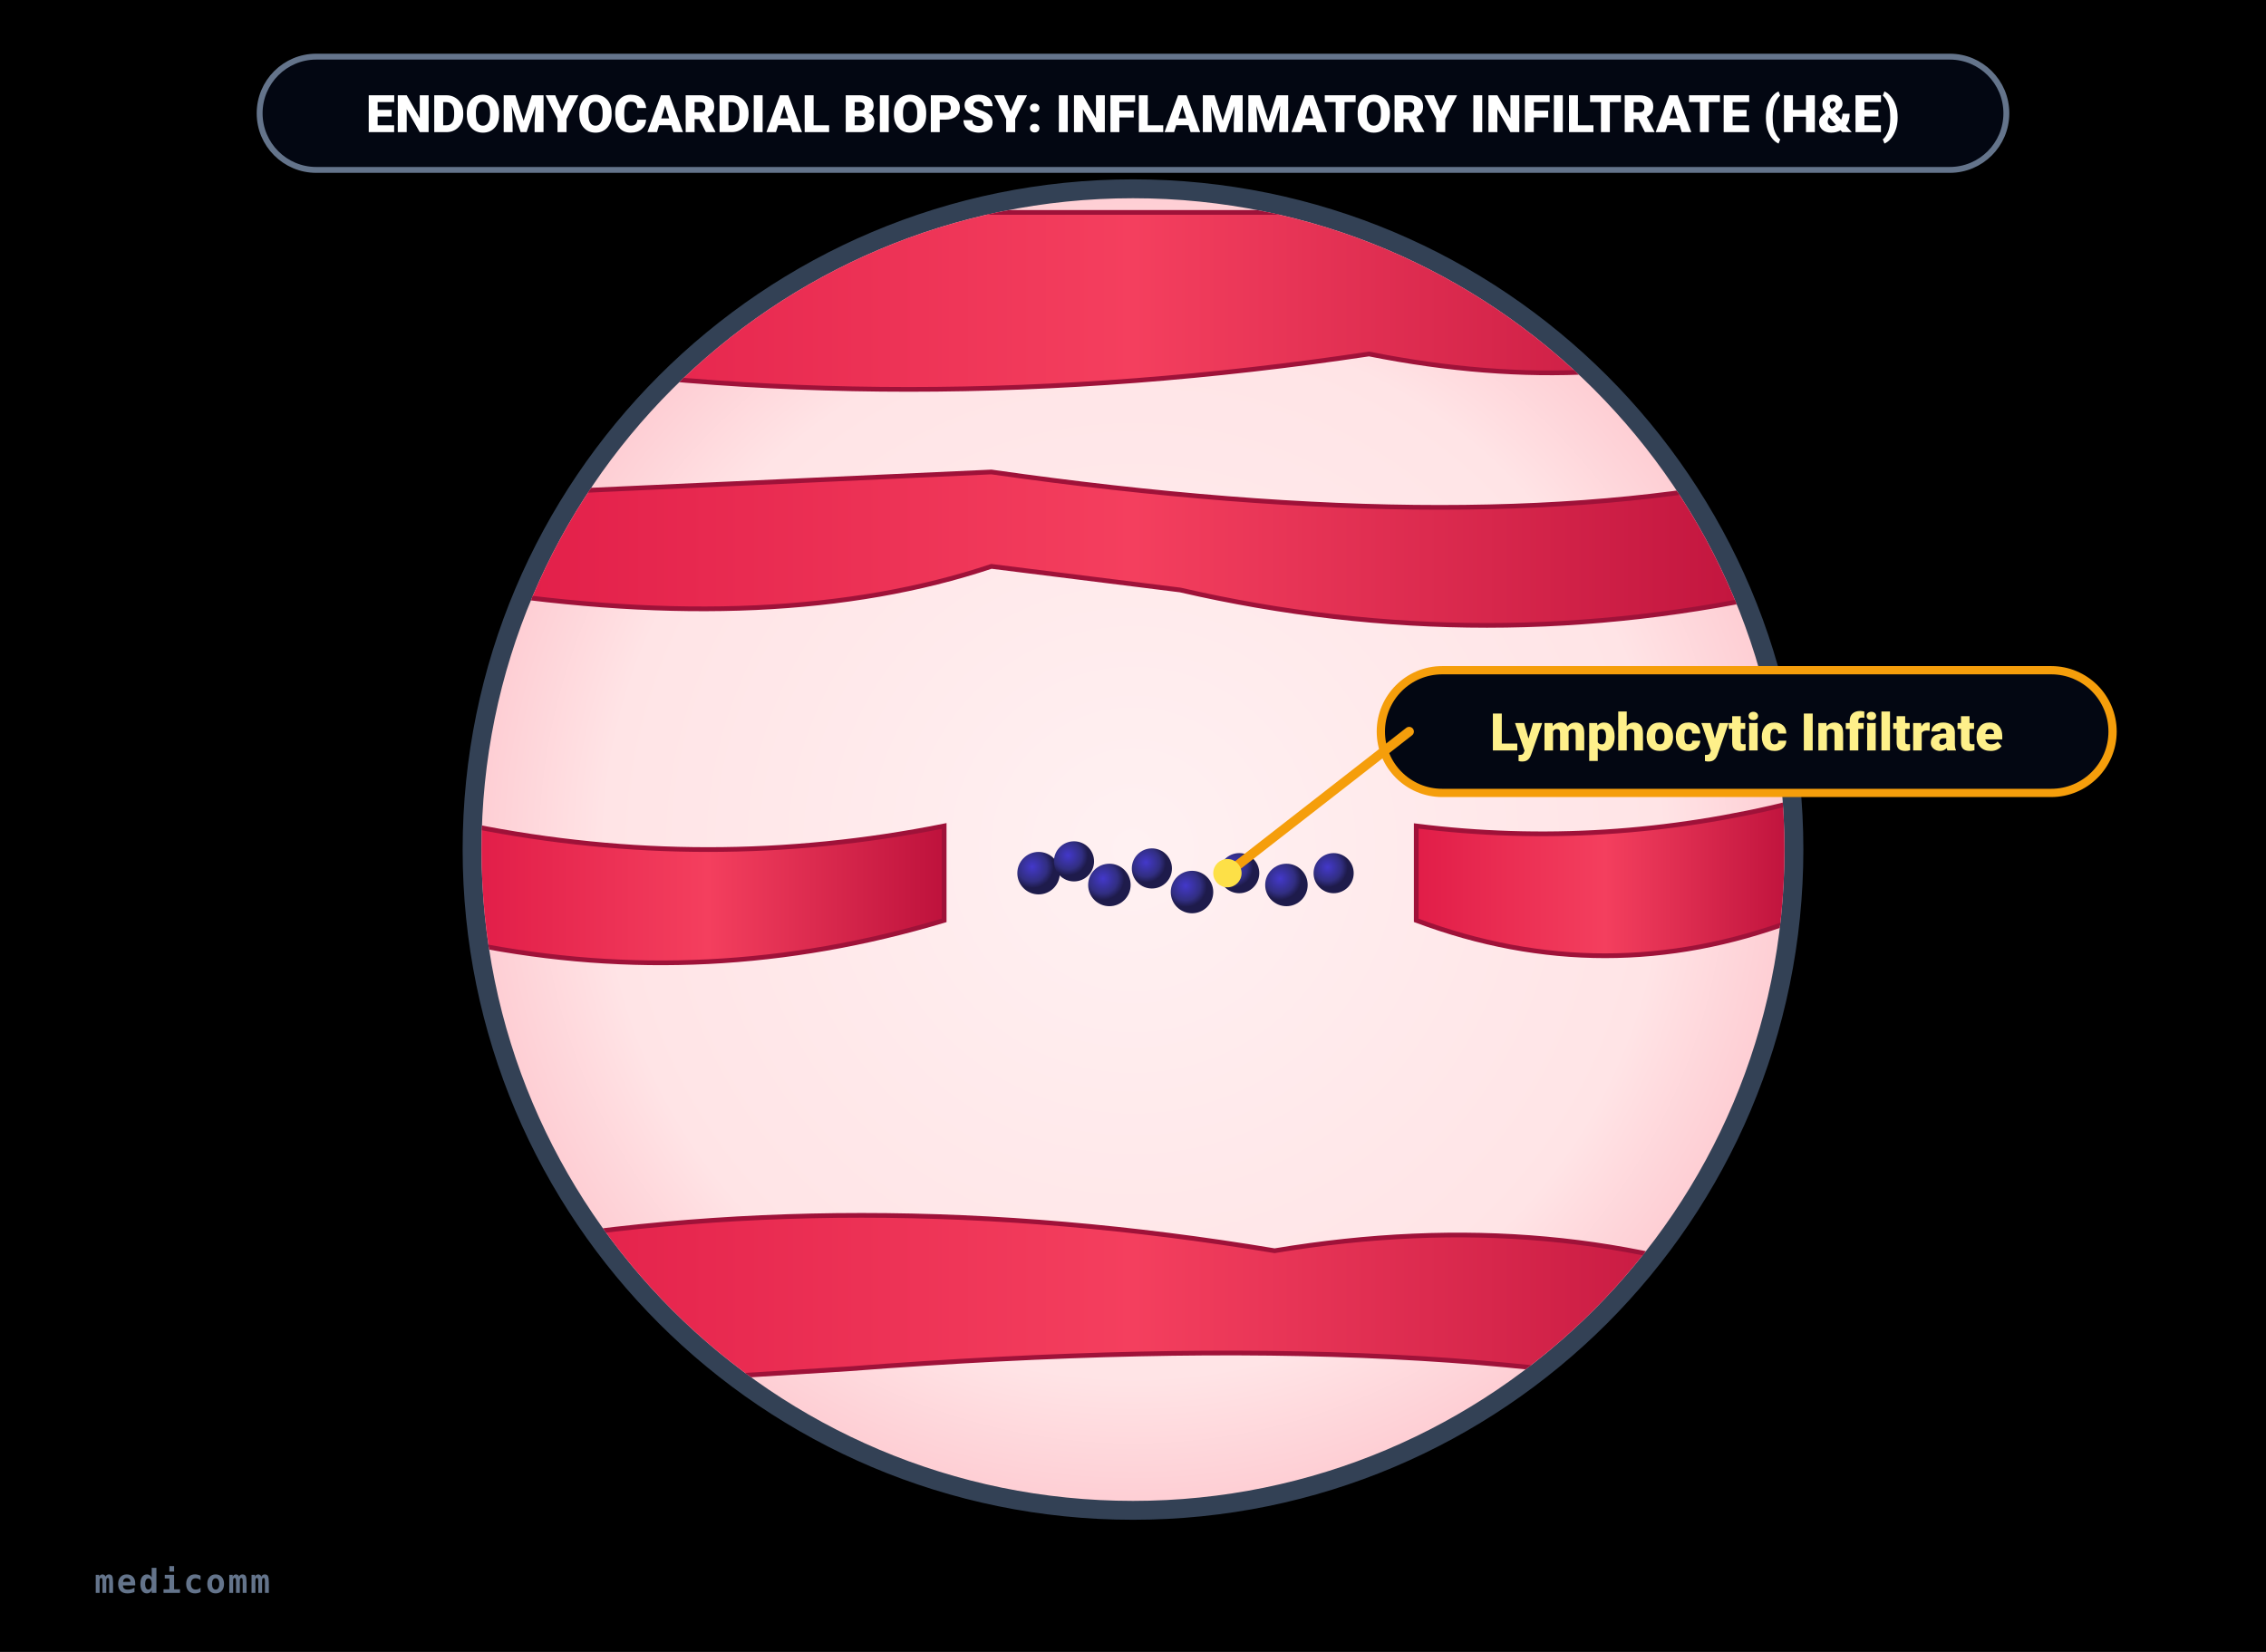
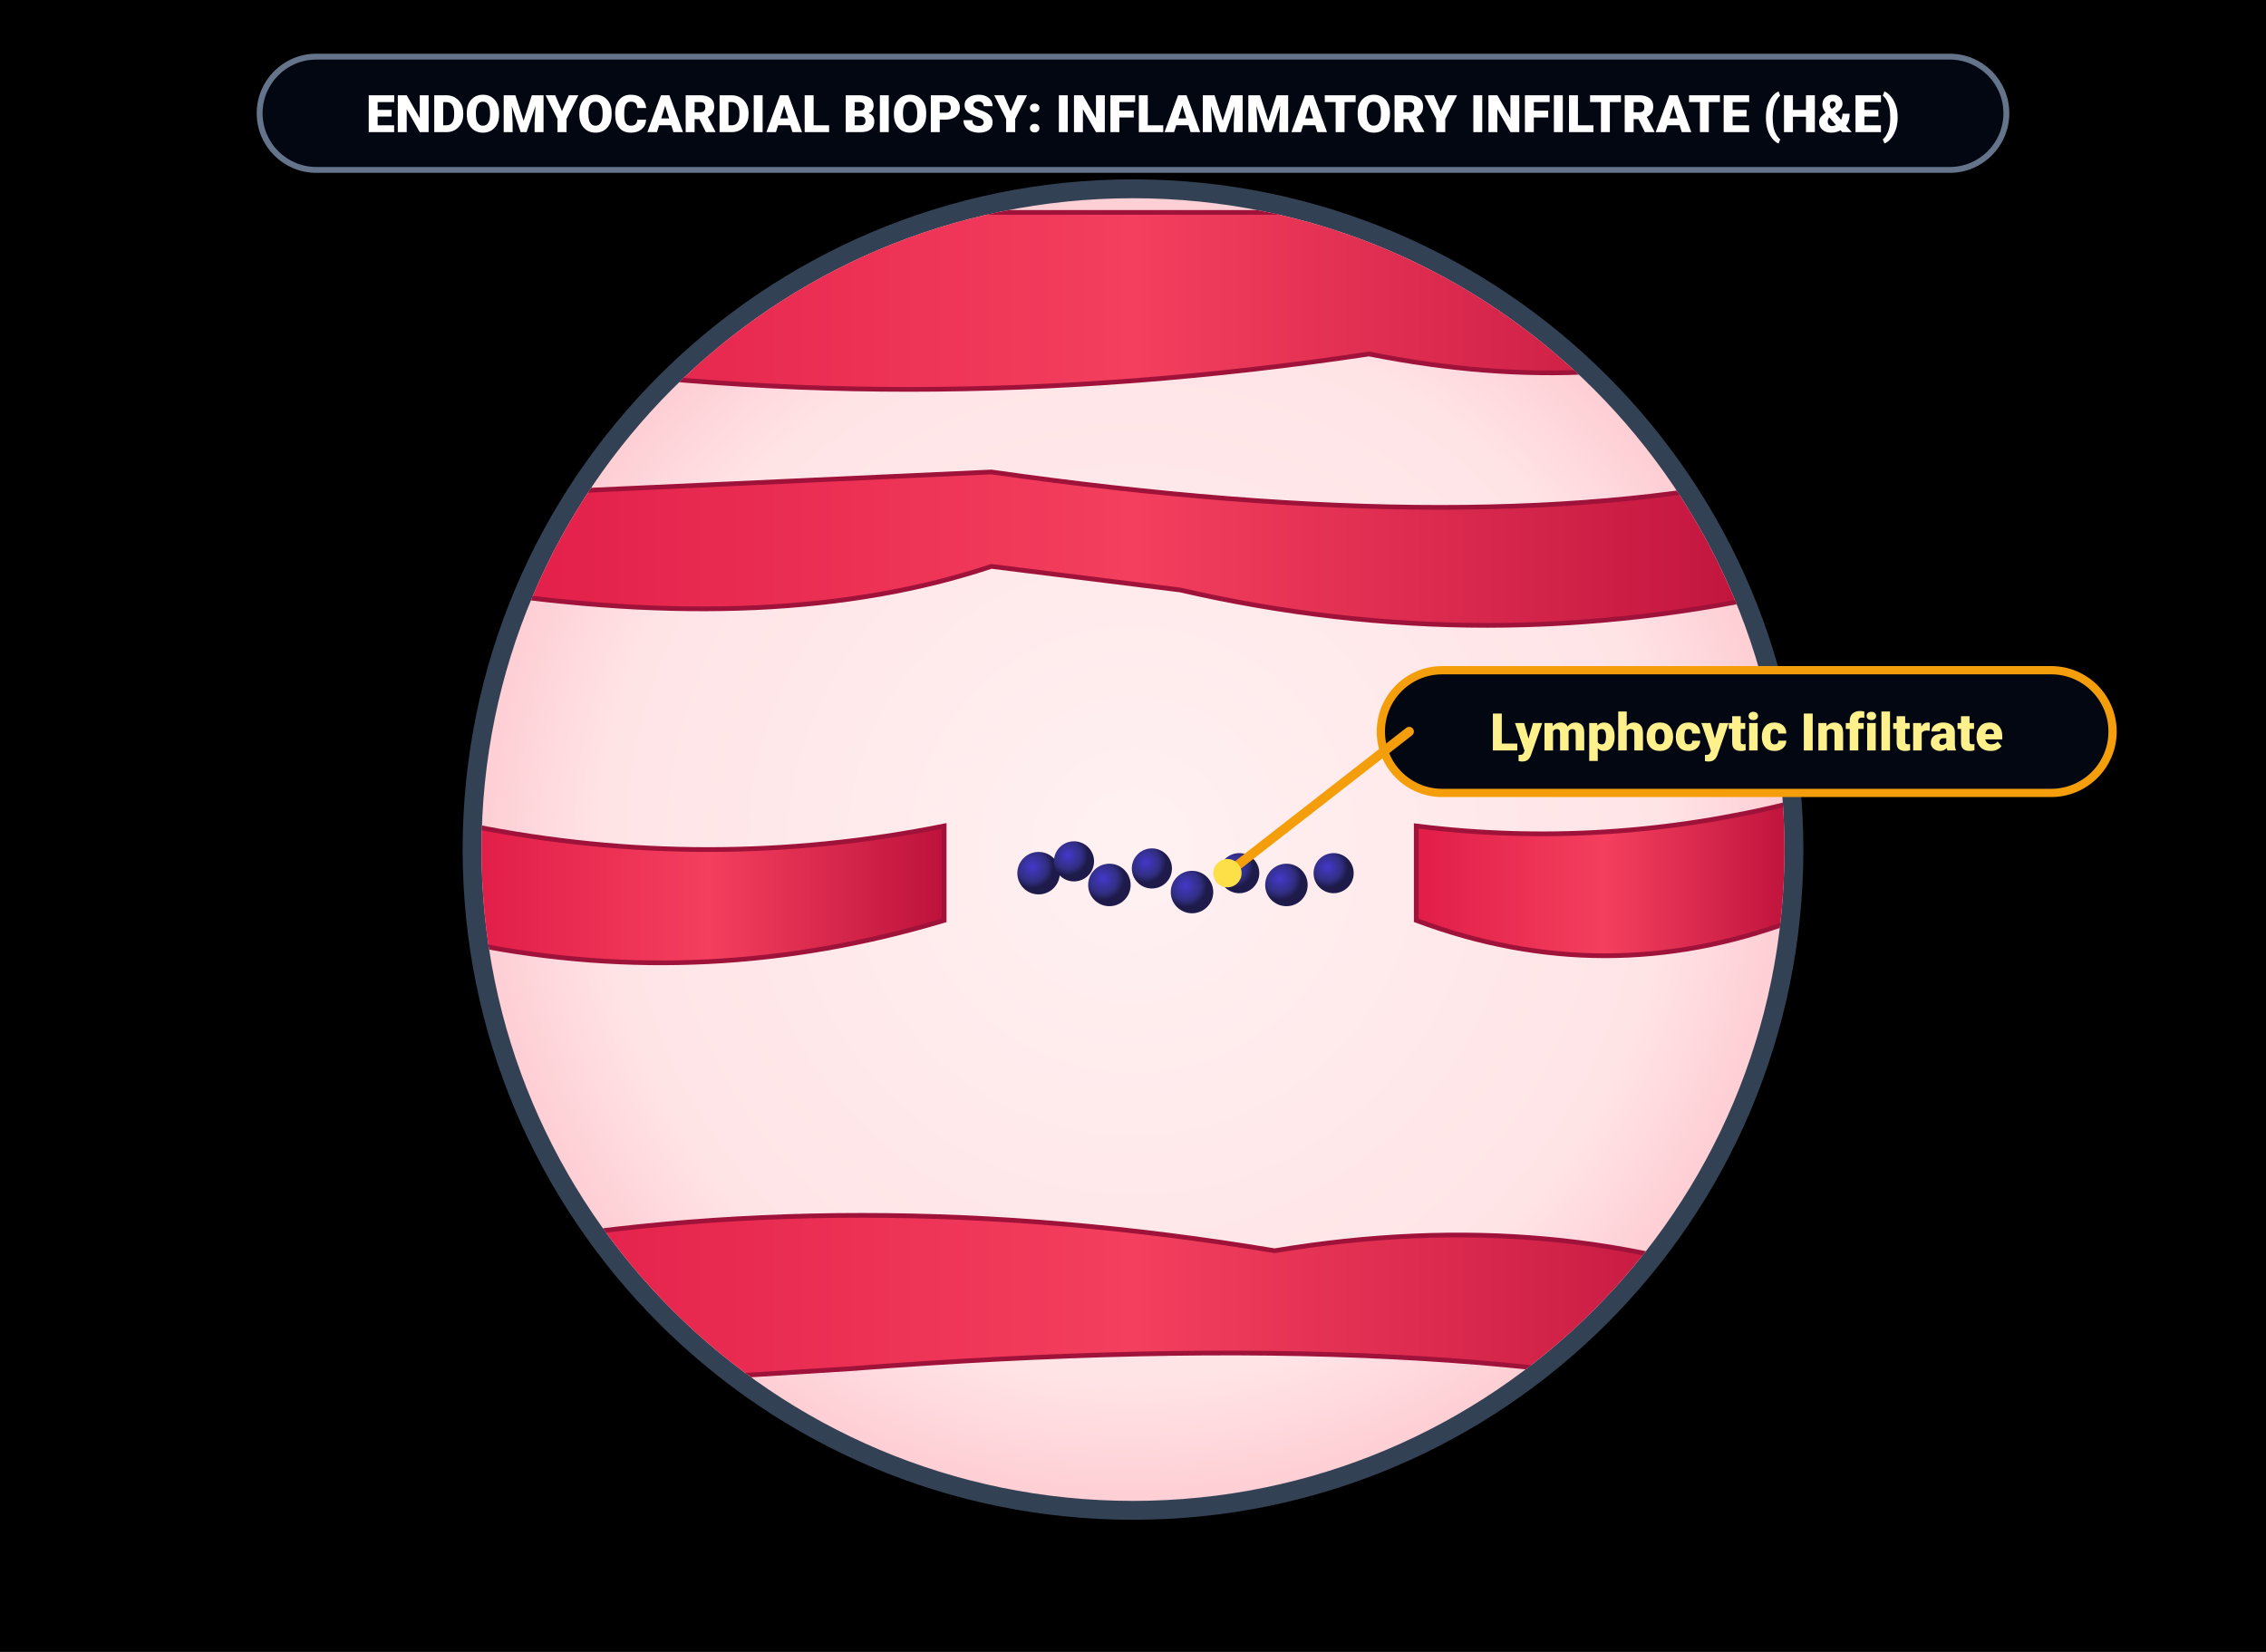
<svg xmlns="http://www.w3.org/2000/svg" viewBox="0 0 960 700" width="100%" height="100%">
  <defs>
    <radialGradient id="fieldGrad" cx="50%" cy="50%" r="50%">
      <stop offset="0%" stop-color="#fff1f2" />
      <stop offset="80%" stop-color="#ffe4e6" />
      <stop offset="100%" stop-color="#fecdd3" />
    </radialGradient>
    <linearGradient id="myoGrad" x1="0" y1="0" x2="1" y2="0">
      <stop offset="0%" stop-color="#e11d48" />
      <stop offset="50%" stop-color="#f43f5e" />
      <stop offset="100%" stop-color="#be123c" />
    </linearGradient>
    <radialGradient id="lymphCell" cx="35%" cy="35%" r="50%">
      <stop offset="0%" stop-color="#4338ca" />
      <stop offset="70%" stop-color="#312e81" />
      <stop offset="100%" stop-color="#1e1b4b" />
    </radialGradient>
  </defs>
  <rect width="960" height="700" fill="#000000" />
  <g transform="translate(480, 48)">
    <rect x="-370" y="-24" width="740" height="48" rx="24" fill="#030712" stroke="#64748b" stroke-width="2.5" />
    <text x="0" y="8" text-anchor="middle" font-family="system-ui, -apple-system, BlinkMacSystemFont, &quot;Segoe UI&quot;, Roboto, Helvetica, Arial, sans-serif" font-size="22" font-weight="900" fill="#ffffff" text-rendering="geometricPrecision">ENDOMYOCARDIAL BIOPSY: INFLAMMATORY INFILTRATE (H&amp;E)</text>
  </g>
  <g transform="translate(480, 360)">
    <circle cx="0" cy="0" r="280" fill="url(#fieldGrad)" stroke="#334155" stroke-width="8" />
    <clipPath id="c12">
      <circle cx="0" cy="0" r="276" />
    </clipPath>
    <g clip-path="url(#c12)">
      <path d="M -280,-210 Q -100,-180 100,-210 Q 200,-190 280,-220 L 280,-270 L -280,-270 Z" fill="url(#myoGrad)" stroke="#9f1239" stroke-width="2" />
      <path d="M -280,-110 Q -150,-90 -60,-120 L 20,-110 Q 150,-80 280,-110 L 280,-160 Q 150,-130 -60,-160 L -280,-150 Z" fill="url(#myoGrad)" stroke="#9f1239" stroke-width="2" />
      <path d="M -280,40 Q -180,60 -80,30 L -80,-10 Q -180,10 -280,-10 Z" fill="url(#myoGrad)" stroke="#9f1239" stroke-width="2" />
      <path d="M 120,30 Q 200,60 280,30 L 280,-20 Q 200,0 120,-10 Z" fill="url(#myoGrad)" stroke="#9f1239" stroke-width="2" />
      <path d="M -280,170 Q -120,140 60,170 Q 180,150 280,190 L 280,240 Q 140,200 -120,220 L -280,230 Z" fill="url(#myoGrad)" stroke="#9f1239" stroke-width="2" />
      <g>
        <circle cx="-40" cy="10" r="9" fill="url(#lymphCell)" />
        <circle cx="-25" cy="5" r="8.5" fill="url(#lymphCell)" />
        <circle cx="-10" cy="15" r="9" fill="url(#lymphCell)" />
        <circle cx="8" cy="8" r="8.5" fill="url(#lymphCell)" />
        <circle cx="25" cy="18" r="9" fill="url(#lymphCell)" />
        <circle cx="45" cy="10" r="8.5" fill="url(#lymphCell)" />
        <circle cx="65" cy="15" r="9" fill="url(#lymphCell)" />
        <circle cx="85" cy="10" r="8.5" fill="url(#lymphCell)" />
      </g>
    </g>
  </g>
  <g transform="translate(740, 310)">
    <rect x="-155" y="-26" width="310" height="52" rx="26" fill="#030712" stroke="#f59e0b" stroke-width="3.5" />
    <text x="0" y="8" text-anchor="middle" font-family="system-ui, -apple-system, BlinkMacSystemFont, &quot;Segoe UI&quot;, Roboto, Helvetica, Arial, sans-serif" font-size="22" font-weight="900" fill="#fef08a" text-rendering="geometricPrecision">Lymphocytic Infiltrate</text>
    <path d="M -143,0 L -220,60" stroke="#f59e0b" stroke-width="4" stroke-linecap="round" />
    <circle cx="-220" cy="60" r="6" fill="#fde047" />
  </g>
-   <text x="40" y="675" font-family="monospace" font-size="14" font-weight="700" fill="#64748b" letter-spacing="1">medicomm</text>
</svg>
